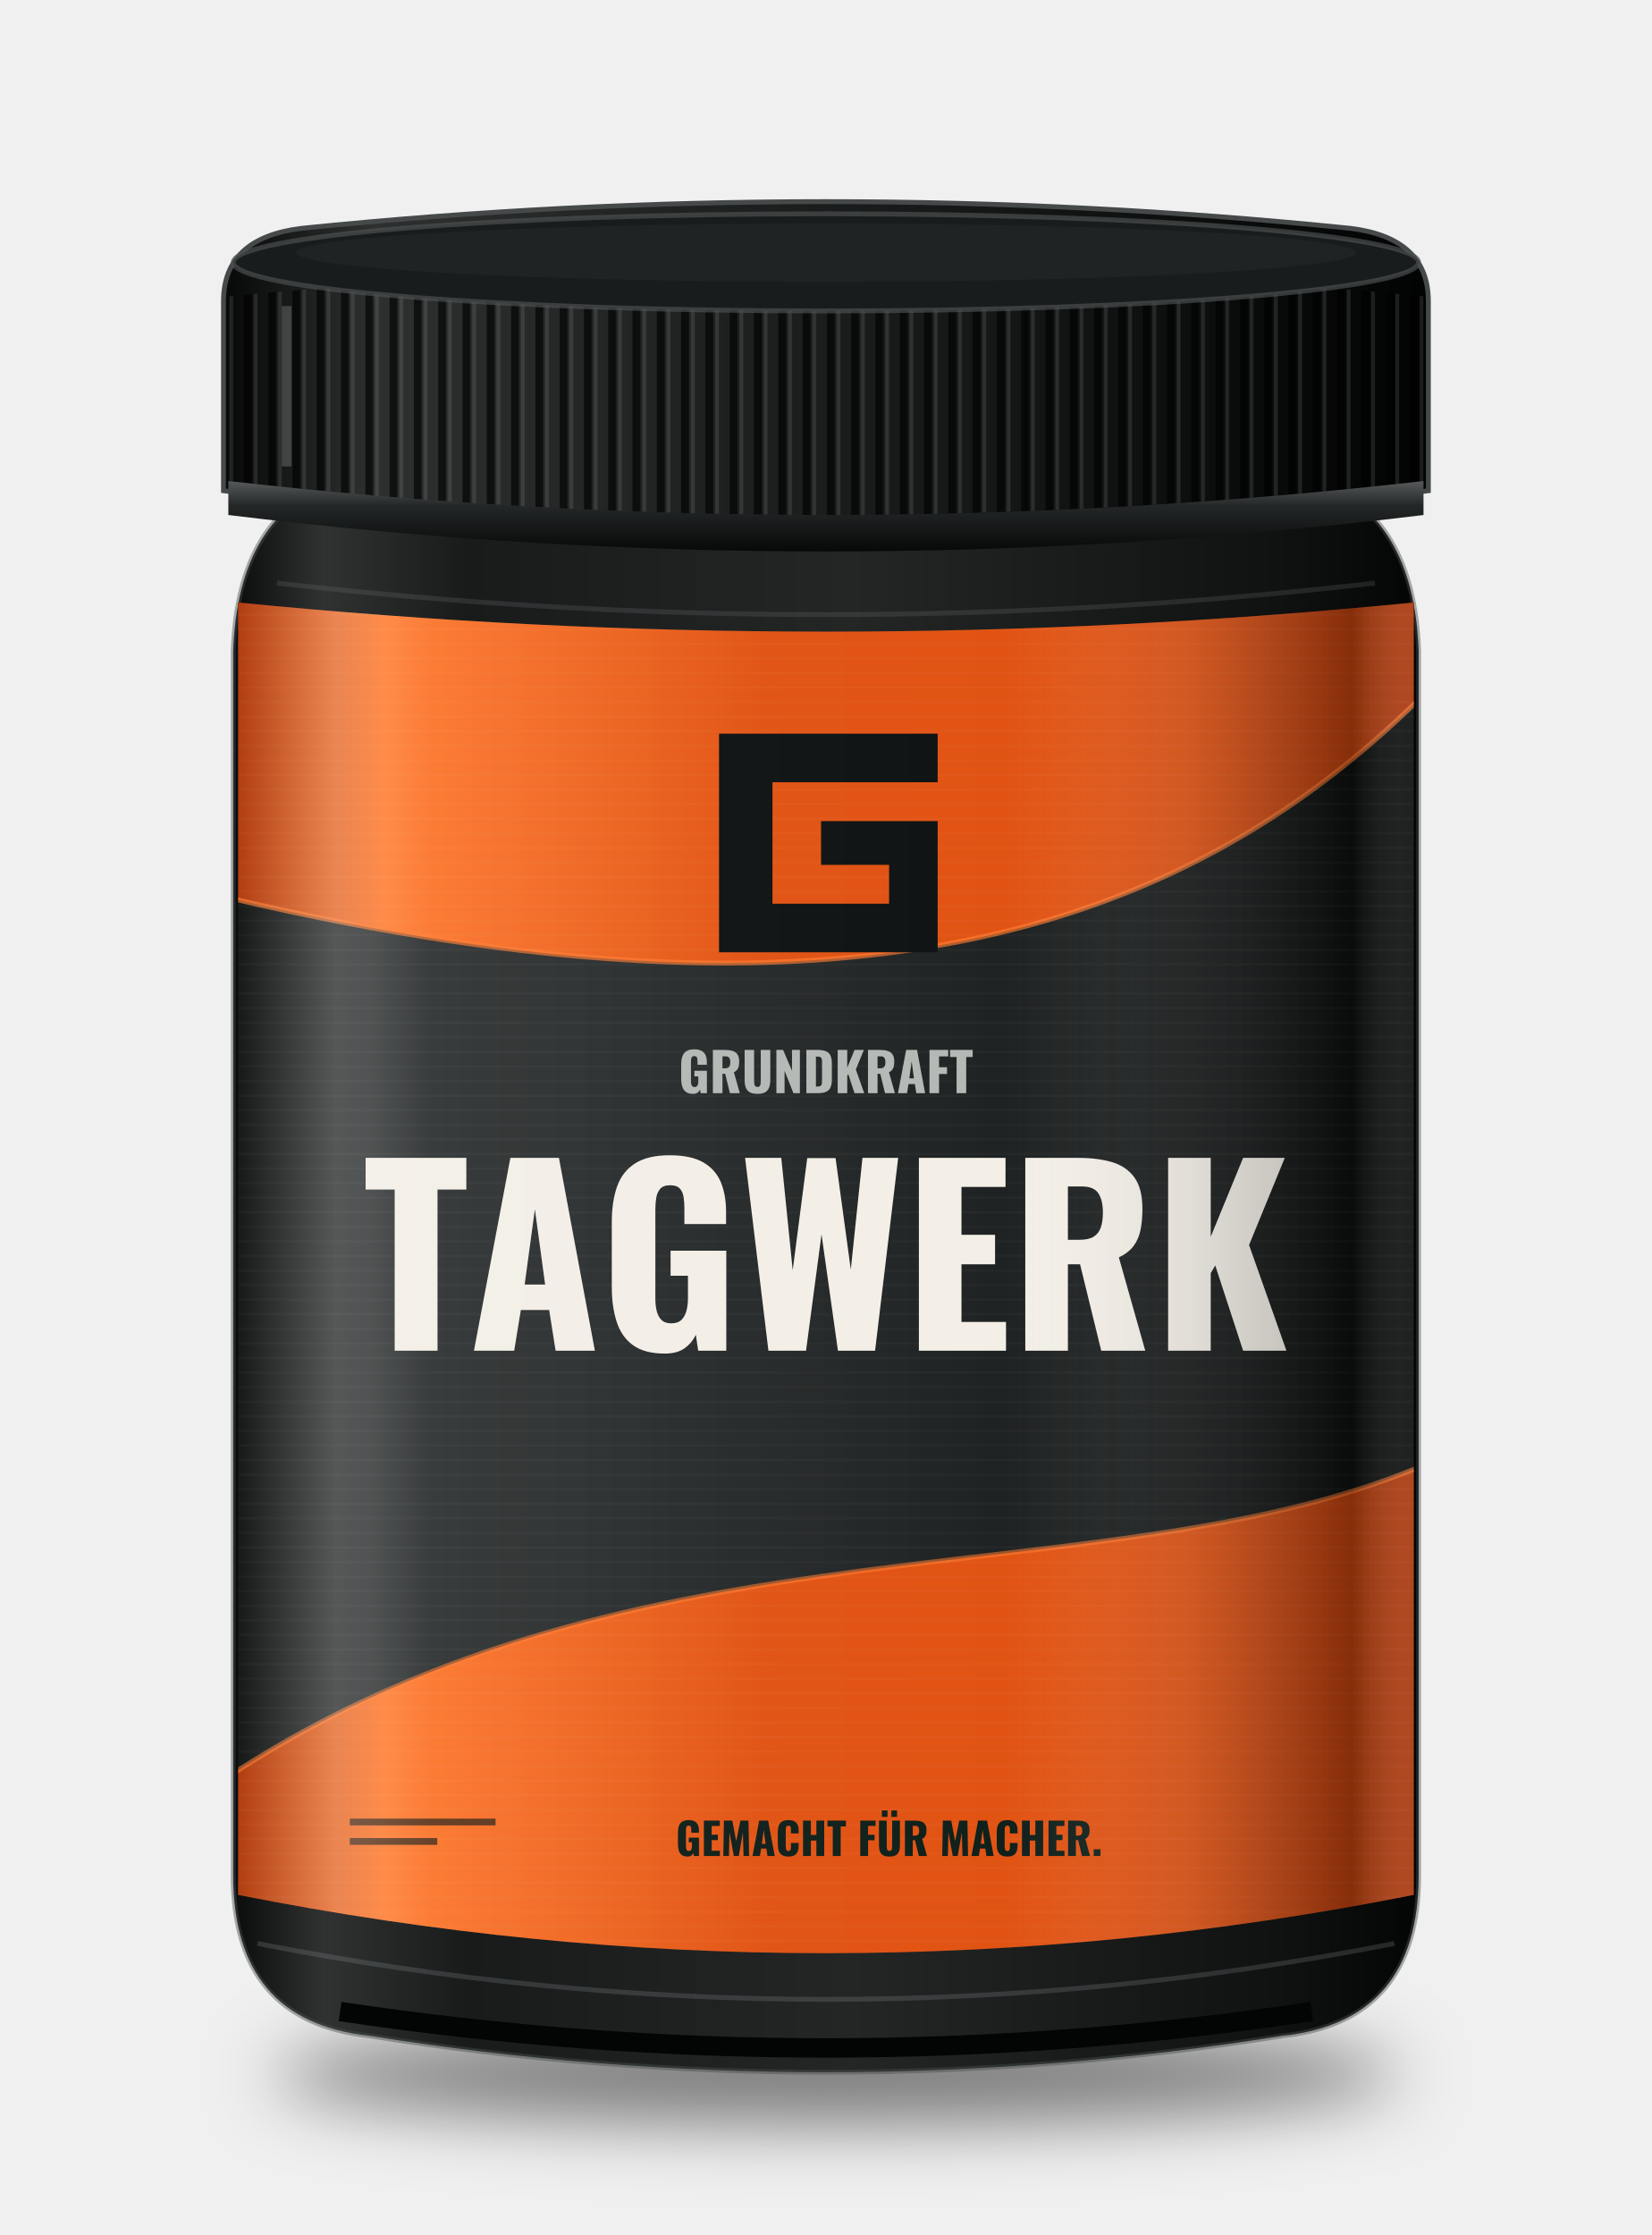
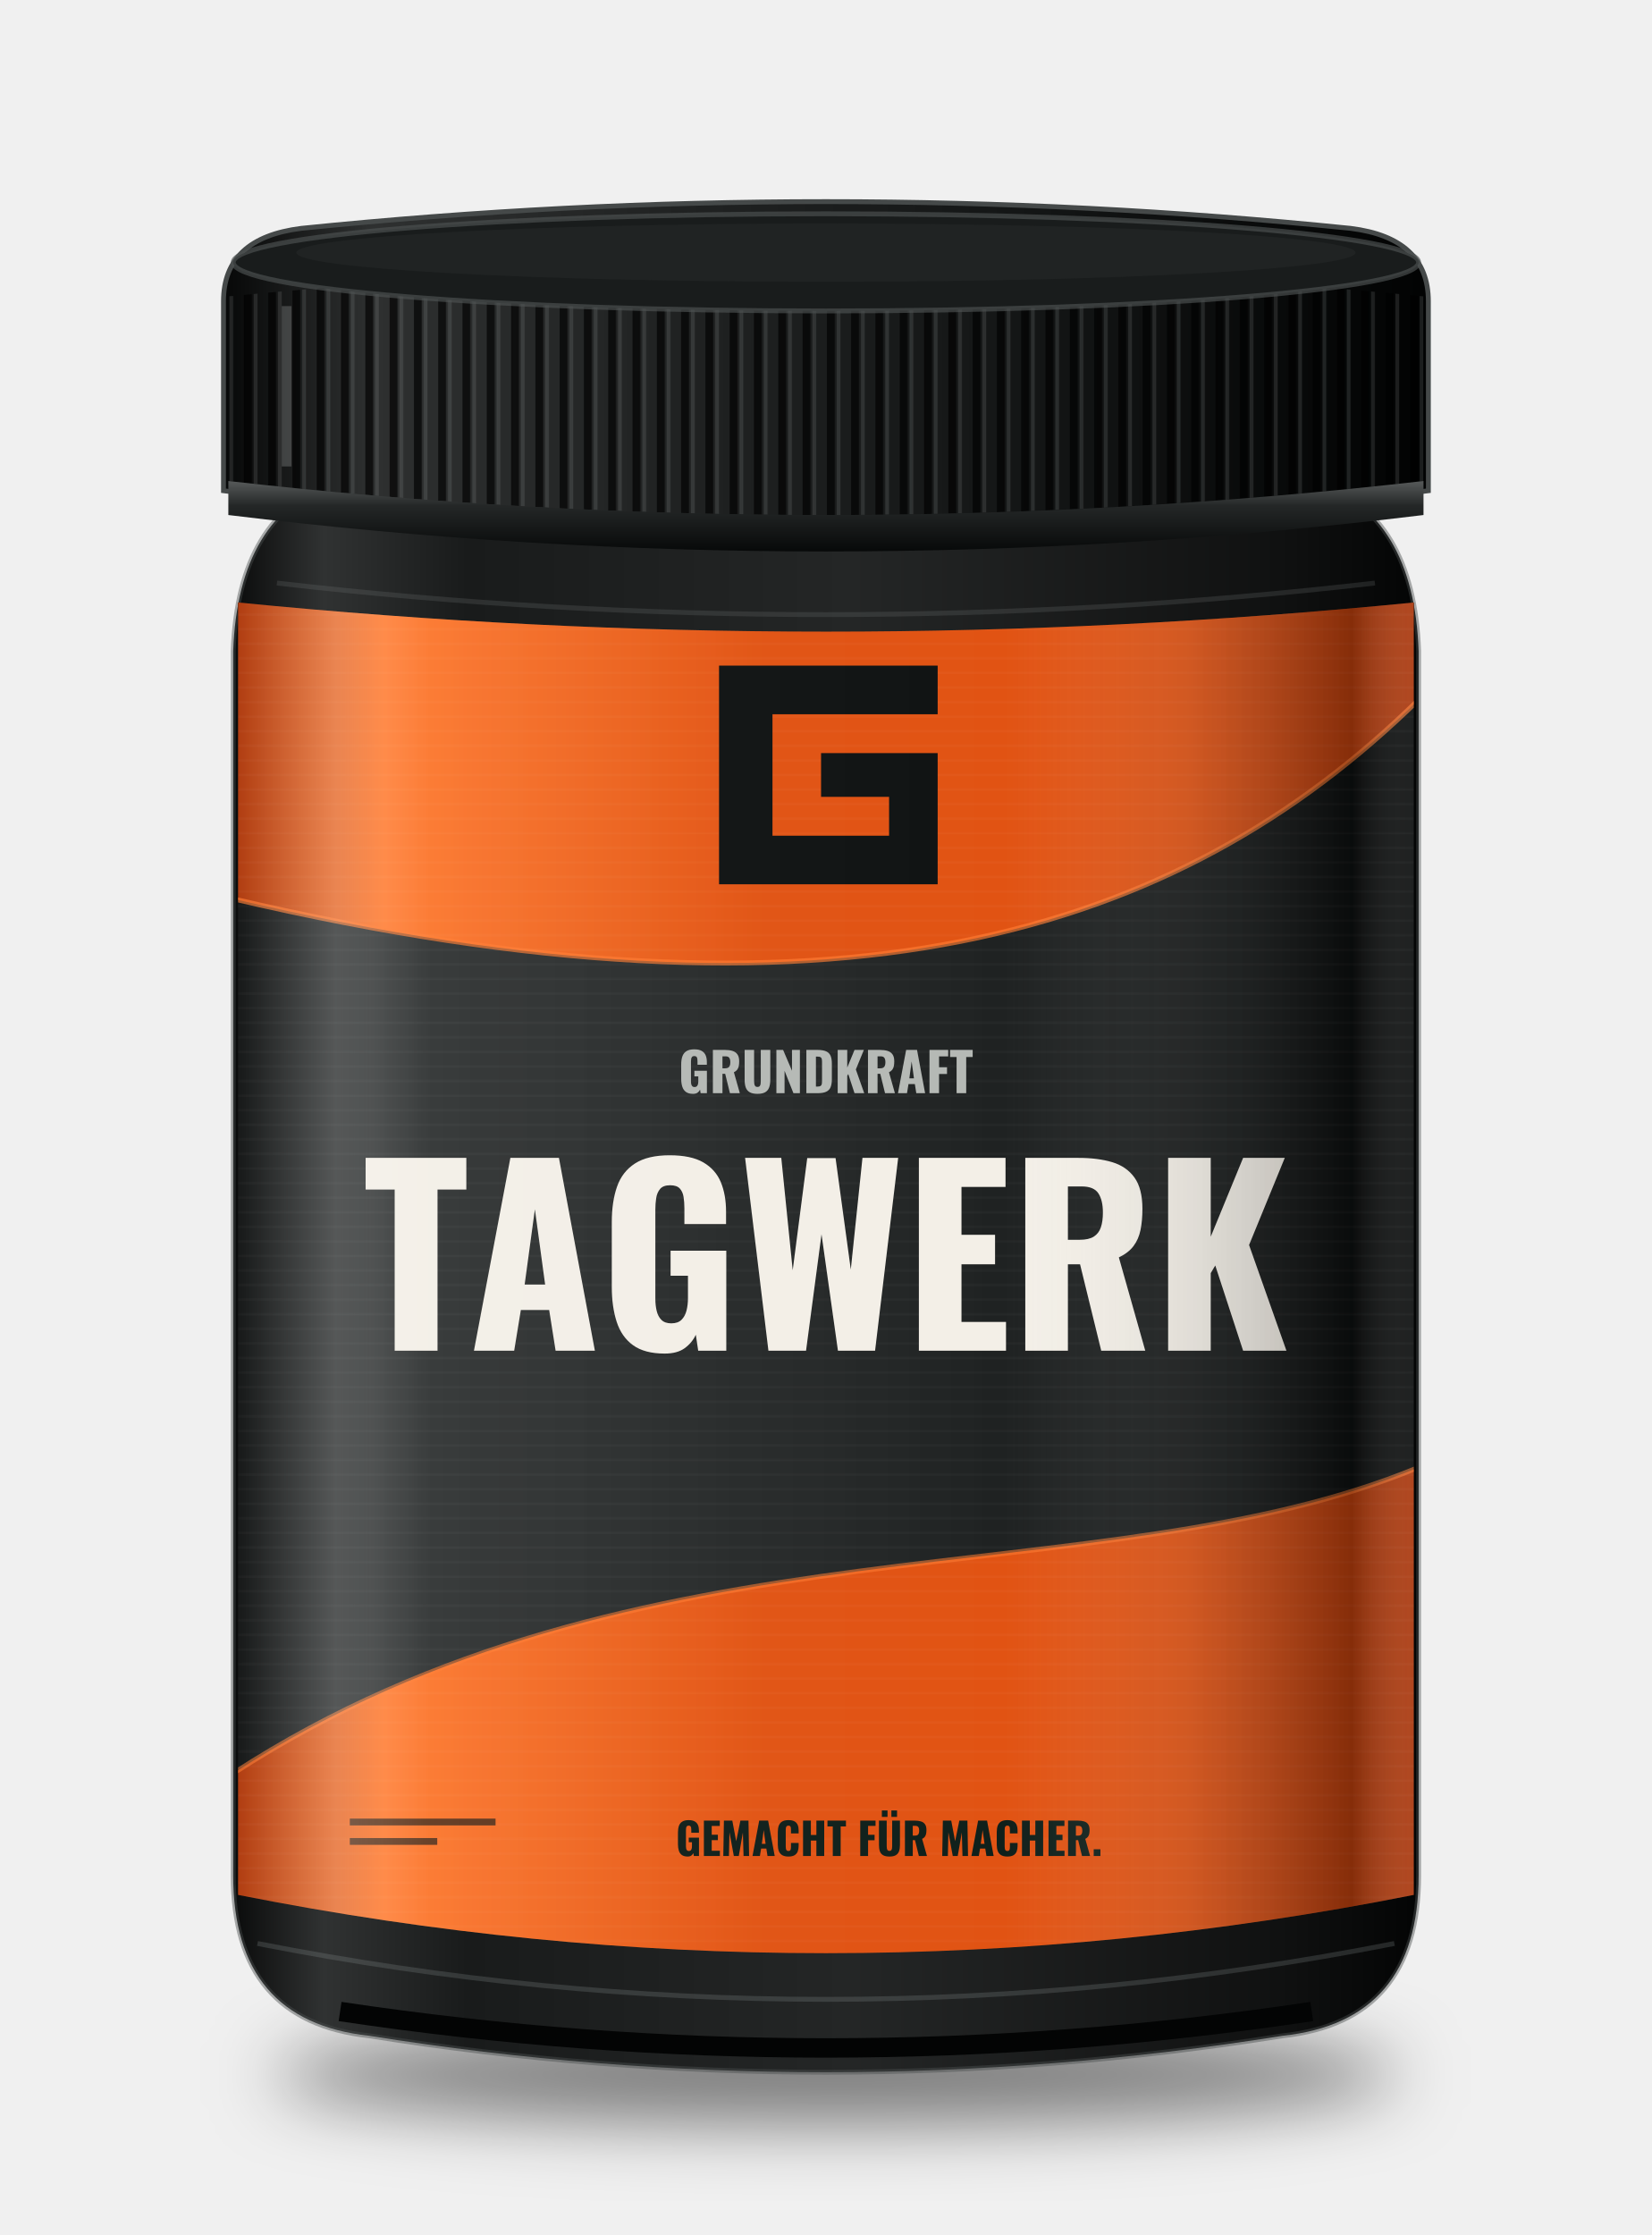
<svg xmlns="http://www.w3.org/2000/svg" viewBox="0 0 340 460" role="img" aria-labelledby="title desc">
  <defs>
    <linearGradient id="body">
      <stop stop-color="#080909" />
      <stop offset=".08" stop-color="#303232" />
      <stop offset=".2" stop-color="#191b1b" />
      <stop offset=".52" stop-color="#242626" />
      <stop offset=".88" stop-color="#101111" />
      <stop offset="1" stop-color="#030404" />
    </linearGradient>
    <linearGradient id="label">
      <stop stop-color="#101212" />
      <stop offset=".12" stop-color="#343737" />
      <stop offset=".38" stop-color="#292c2c" />
      <stop offset=".75" stop-color="#1b1e1e" />
      <stop offset="1" stop-color="#090b0b" />
    </linearGradient>
    <linearGradient id="color">
      <stop stop-color="#a9350a" />
      <stop offset=".13" stop-color="#ff7c32" />
      <stop offset=".45" stop-color="#E15313" />
      <stop offset=".8" stop-color="#E15313" />
      <stop offset="1" stop-color="#a9350a" />
    </linearGradient>
    <linearGradient id="cap">
      <stop stop-color="#080909" />
      <stop offset=".12" stop-color="#2e3030" />
      <stop offset=".38" stop-color="#202222" />
      <stop offset=".7" stop-color="#121414" />
      <stop offset="1" stop-color="#020303" />
    </linearGradient>
    <linearGradient id="rim" x2="0" y2="1">
      <stop stop-color="#575a5a" />
      <stop offset=".35" stop-color="#242727" />
      <stop offset="1" stop-color="#070909" />
    </linearGradient>
    <linearGradient id="edge">
      <stop stop-color="#fff" stop-opacity="0" />
      <stop offset=".09" stop-color="#fff" stop-opacity=".2" />
      <stop offset=".17" stop-color="#fff" stop-opacity=".035" />
      <stop offset=".65" stop-color="#fff" stop-opacity="0" />
      <stop offset=".94" stop-color="#000" stop-opacity=".28" />
      <stop offset="1" stop-color="#fff" stop-opacity=".07" />
    </linearGradient>
    <pattern id="ribs" width="5" height="50" patternUnits="userSpaceOnUse">
      <path d="M1 0v50" stroke="#000" stroke-opacity=".65" stroke-width="1.6" />
      <path d="M2.6 0v50" stroke="#a5aaaa" stroke-opacity=".16" stroke-width=".8" />
    </pattern>
    <pattern id="satin" width="3" height="3" patternUnits="userSpaceOnUse">
      <path d="M0 .5h3" stroke="#fff" stroke-opacity=".025" stroke-width=".5" />
    </pattern>
    <filter id="shadow" x="-.3" y="-.8" width="1.6" height="2.6">
      <feGaussianBlur stdDeviation="7" />
    </filter>
    <clipPath id="labelClip">
      <path d="M49 124Q170 136 291 124v266Q170 414 49 390Z" />
    </clipPath>
  </defs>
  <ellipse cx="172" cy="427" rx="116" ry="10" fill="#000" opacity=".5" filter="url(#shadow)" />
  <path d="M69 99Q49 106 48 134v252q0 30 28 33 94 15 188 0 28-3 28-33V134q-1-28-21-35Z" fill="url(#body)" stroke="#4b4e4e" stroke-opacity=".45" />
  <path d="M57 120Q170 133 283 120" fill="none" stroke="#797e7e" stroke-opacity=".22" />
  <g clip-path="url(#labelClip)">
    <path d="M48 122h244v287H48z" fill="url(#label)" />
    <path d="M48 122h244v22C242 193 172 214 48 185Z" fill="url(#color)" />
    <path d="M48 185C172 214 242 193 292 144" fill="none" stroke="#ff7c32" stroke-opacity=".65" />
    <path d="M48 365C131 311 227 329 292 302v108H48Z" fill="url(#color)" />
    <path d="M48 365C131 311 227 329 292 302" fill="none" stroke="#ff7c32" stroke-opacity=".55" />
    <path d="M48 124h244v280H48z" fill="url(#satin)" />
-     <path d="M148 151h45v10h-34v25h24v-8h-14v-9h24v27h-45z" fill="#101313" />
+     <path id="label-g" transform="translate(0 -14)" d="M148 151h45v10h-34v25h24v-8h-14v-9h24v27h-45z" fill="#101313" />
    <path fill="#b5b9b5" d="M142.654 225.132Q141.73 225.132 141.197 224.747Q140.663 224.362 140.438 223.663Q140.212 222.965 140.212 222.052V219.06Q140.212 218.114 140.454 217.421Q140.696 216.728 141.284 216.349Q141.873 215.969 142.885 215.969Q143.875 215.969 144.442 216.299Q145.008 216.629 145.25 217.212Q145.492 217.795 145.492 218.576V219.148H143.567V218.422Q143.567 218.136 143.529 217.894Q143.49 217.652 143.353 217.503Q143.215 217.355 142.907 217.355Q142.588 217.355 142.445 217.525Q142.302 217.696 142.263 217.949Q142.225 218.202 142.225 218.477V222.602Q142.225 222.899 142.286 223.157Q142.346 223.416 142.505 223.576Q142.665 223.735 142.962 223.735Q143.27 223.735 143.435 223.57Q143.6 223.405 143.666 223.141Q143.732 222.877 143.732 222.58V221.535H142.929V220.38H145.503V225.0H144.205L144.095 224.263Q143.919 224.637 143.578 224.885Q143.237 225.132 142.654 225.132Z M146.735 225.0V216.09H149.188Q150.09 216.09 150.75 216.288Q151.41 216.486 151.779 216.998Q152.147 217.509 152.147 218.444Q152.147 218.994 152.059 219.423Q151.971 219.852 151.734 220.166Q151.498 220.479 151.058 220.688L152.279 225.0H150.244L149.265 221.007H148.704V225.0ZM148.704 219.874H149.254Q149.672 219.874 149.903 219.726Q150.134 219.577 150.227 219.296Q150.321 219.016 150.321 218.62Q150.321 218.048 150.112 217.729Q149.903 217.41 149.342 217.41H148.704Z M155.909 225.132Q154.886 225.132 154.308 224.797Q153.731 224.461 153.5 223.817Q153.269 223.174 153.269 222.239V216.09H155.216V222.536Q155.216 222.811 155.26 223.086Q155.304 223.361 155.452 223.537Q155.601 223.713 155.909 223.713Q156.228 223.713 156.371 223.537Q156.514 223.361 156.552 223.086Q156.591 222.811 156.591 222.536V216.09H158.549V222.239Q158.549 223.174 158.312 223.817Q158.076 224.461 157.504 224.797Q156.932 225.132 155.909 225.132Z M159.803 225.0V216.09H161.189L163.015 220.38V216.09H164.643V225.0H163.312L161.486 220.38V225.0Z M165.974 225.0V216.09H168.229Q169.395 216.09 170.044 216.382Q170.693 216.673 170.957 217.294Q171.221 217.916 171.221 218.906V222.14Q171.221 223.141 170.957 223.774Q170.693 224.406 170.049 224.703Q169.406 225.0 168.251 225.0ZM167.943 223.636H168.251Q168.702 223.636 168.9 223.504Q169.098 223.372 169.147 223.108Q169.197 222.844 169.197 222.448V218.565Q169.197 218.169 169.136 217.927Q169.076 217.685 168.878 217.575Q168.68 217.465 168.24 217.465H167.943Z M172.42 225.0V216.09H174.389V219.731L175.885 216.09H177.81L176.16 220.116L177.887 225.0H175.885L174.598 221.062L174.389 221.414V225.0Z M178.657 225.0V216.09H181.11Q182.012 216.09 182.672 216.288Q183.332 216.486 183.7 216.998Q184.069 217.509 184.069 218.444Q184.069 218.994 183.981 219.423Q183.893 219.852 183.656 220.166Q183.42 220.479 182.98 220.688L184.201 225.0H182.166L181.187 221.007H180.626V225.0ZM180.626 219.874H181.176Q181.594 219.874 181.825 219.726Q182.056 219.577 182.149 219.296Q182.243 219.016 182.243 218.62Q182.243 218.048 182.034 217.729Q181.825 217.41 181.264 217.41H180.626Z M184.828 225.0 186.511 216.09H188.755L190.416 225.0H188.601L188.304 223.119H186.995L186.687 225.0ZM187.171 221.942H188.117L187.644 218.466Z M191.318 225.0V216.09H195.168V217.421H193.287V219.665H194.926V221.04H193.287V225.0Z M196.895 225.0V217.553H195.553V216.09H200.206V217.553H198.875V225.0Z" />
    <path fill="#f3efe7" d="M81.236 278.0V244.827H75.258V238.31H95.986V244.827H90.056V278.0Z M97.553 278.0 105.05 238.31H115.046L122.445 278.0H114.36L113.037 269.621H107.206L105.834 278.0ZM107.99 264.378H112.204L110.097 248.894Z M136.802 278.588Q132.686 278.588 130.31 276.873Q127.933 275.158 126.929 272.047Q125.924 268.935 125.924 264.868V251.54Q125.924 247.326 127.002 244.239Q128.08 241.152 130.702 239.462Q133.323 237.771 137.831 237.771Q142.241 237.771 144.765 239.241Q147.288 240.711 148.366 243.308Q149.444 245.905 149.444 249.384V251.932H140.869V248.698Q140.869 247.424 140.698 246.346Q140.526 245.268 139.914 244.606Q139.301 243.945 137.929 243.945Q136.508 243.945 135.871 244.704Q135.234 245.464 135.063 246.591Q134.891 247.718 134.891 248.943V267.318Q134.891 268.641 135.161 269.793Q135.43 270.944 136.141 271.654Q136.851 272.365 138.174 272.365Q139.546 272.365 140.281 271.63Q141.016 270.895 141.31 269.719Q141.604 268.543 141.604 267.22V262.565H138.027V257.42H149.493V278.0H143.712L143.221 274.717Q142.438 276.383 140.918 277.486Q139.399 278.588 136.802 278.588Z M158.166 278.0 153.364 238.31H160.812L163.164 261.438L166.153 238.359H171.984L175.12 261.291L177.521 238.31H184.871L180.118 278.0H172.474L169.093 254.039L165.908 278.0Z M189.134 278.0V238.31H206.97V244.288H197.905V254.137H204.814V260.213H197.905V272.071H207.068V278.0Z M211.037 278.0V238.31H221.964Q225.982 238.31 228.922 239.192Q231.862 240.074 233.504 242.353Q235.145 244.631 235.145 248.796Q235.145 251.246 234.753 253.157Q234.361 255.068 233.308 256.464Q232.254 257.861 230.294 258.792L235.733 278.0H226.668L222.307 260.213H219.808V278.0ZM219.808 255.166H222.258Q224.12 255.166 225.149 254.505Q226.178 253.843 226.595 252.594Q227.011 251.344 227.011 249.58Q227.011 247.032 226.08 245.611Q225.149 244.19 222.65 244.19H219.808Z M240.437 278.0V238.31H249.208V254.529L255.872 238.31H264.447L257.097 256.244L264.79 278.0H255.872L250.139 260.458L249.208 262.026V278.0Z" />
    <path fill="#10201b" d="M141.542 382.108Q140.786 382.108 140.349 381.793Q139.913 381.478 139.728 380.906Q139.544 380.335 139.544 379.588V377.14Q139.544 376.366 139.742 375.799Q139.94 375.232 140.421 374.922Q140.903 374.611 141.731 374.611Q142.541 374.611 143.004 374.881Q143.468 375.151 143.666 375.628Q143.864 376.105 143.864 376.744V377.212H142.289V376.618Q142.289 376.384 142.257 376.186Q142.226 375.988 142.113 375.866Q142.001 375.745 141.749 375.745Q141.488 375.745 141.371 375.885Q141.254 376.024 141.222 376.231Q141.191 376.438 141.191 376.663V380.038Q141.191 380.281 141.24 380.493Q141.29 380.704 141.42 380.834Q141.551 380.965 141.794 380.965Q142.046 380.965 142.181 380.83Q142.316 380.695 142.37 380.479Q142.424 380.263 142.424 380.02V379.165H141.767V378.22H143.873V382.0H142.811L142.721 381.397Q142.577 381.703 142.298 381.905Q142.019 382.108 141.542 382.108Z M144.881 382.0V374.71H148.157V375.808H146.492V377.617H147.761V378.733H146.492V380.911H148.175V382.0Z M148.877 382.0 149.003 374.71H150.731L151.532 378.949L152.396 374.71H154.061L154.187 382.0H153.044L152.909 377.149L152.063 382.0H151.046L150.146 377.113L150.038 382.0Z M154.889 382.0 156.266 374.71H158.102L159.461 382.0H157.976L157.733 380.461H156.662L156.41 382.0ZM156.806 379.498H157.58L157.193 376.654Z M162.287 382.108Q161.459 382.108 160.977 381.807Q160.496 381.505 160.298 380.961Q160.1 380.416 160.1 379.678V377.05Q160.1 376.294 160.298 375.75Q160.496 375.205 160.977 374.908Q161.459 374.611 162.287 374.611Q163.097 374.611 163.551 374.876Q164.006 375.142 164.195 375.619Q164.384 376.096 164.384 376.717V377.347H162.809V376.618Q162.809 376.402 162.786 376.204Q162.764 376.006 162.656 375.875Q162.548 375.745 162.287 375.745Q162.035 375.745 161.913 375.88Q161.792 376.015 161.76 376.217Q161.729 376.42 161.729 376.645V380.074Q161.729 380.317 161.769 380.519Q161.81 380.722 161.931 380.843Q162.053 380.965 162.287 380.965Q162.539 380.965 162.647 380.834Q162.755 380.704 162.782 380.497Q162.809 380.29 162.809 380.074V379.309H164.384V379.939Q164.384 380.56 164.199 381.05Q164.015 381.541 163.56 381.825Q163.106 382.108 162.287 382.108Z M165.293 382.0V374.71H166.904V377.662H168.038V374.71H169.649V382.0H168.038V378.814H166.904V382.0Z M171.413 382.0V375.907H170.315V374.71H174.122V375.907H173.033V382.0Z  M177.065 382.0V374.71H180.215V375.799H178.676V377.635H180.017V378.76H178.676V382.0Z M183.077 382.108Q182.24 382.108 181.767 381.834Q181.295 381.559 181.106 381.033Q180.917 380.506 180.917 379.741V374.71H182.51V379.984Q182.51 380.209 182.546 380.434Q182.582 380.659 182.703 380.803Q182.825 380.947 183.077 380.947Q183.338 380.947 183.455 380.803Q183.572 380.659 183.603 380.434Q183.635 380.209 183.635 379.984V374.71H185.237V379.741Q185.237 380.506 185.043 381.033Q184.85 381.559 184.382 381.834Q183.914 382.108 183.077 382.108ZM183.473 373.954V372.622H184.643V373.954ZM181.511 373.954V372.622H182.681V373.954Z M186.263 382.0V374.71H188.27Q189.008 374.71 189.548 374.872Q190.088 375.034 190.389 375.452Q190.691 375.871 190.691 376.636Q190.691 377.086 190.619 377.437Q190.547 377.788 190.353 378.044Q190.16 378.301 189.8 378.472L190.799 382.0H189.134L188.333 378.733H187.874V382.0ZM187.874 377.806H188.324Q188.666 377.806 188.855 377.684Q189.044 377.563 189.12 377.333Q189.197 377.104 189.197 376.78Q189.197 376.312 189.026 376.051Q188.855 375.79 188.396 375.79H187.874Z  M193.94 382.0 194.066 374.71H195.794L196.595 378.949L197.459 374.71H199.124L199.25 382.0H198.107L197.972 377.149L197.126 382.0H196.109L195.209 377.113L195.101 382.0Z M199.952 382.0 201.329 374.71H203.165L204.524 382.0H203.039L202.796 380.461H201.725L201.473 382.0ZM201.869 379.498H202.643L202.256 376.654Z M207.35 382.108Q206.522 382.108 206.04 381.807Q205.559 381.505 205.361 380.961Q205.163 380.416 205.163 379.678V377.05Q205.163 376.294 205.361 375.75Q205.559 375.205 206.04 374.908Q206.522 374.611 207.35 374.611Q208.16 374.611 208.614 374.876Q209.069 375.142 209.258 375.619Q209.447 376.096 209.447 376.717V377.347H207.872V376.618Q207.872 376.402 207.849 376.204Q207.827 376.006 207.719 375.875Q207.611 375.745 207.35 375.745Q207.098 375.745 206.976 375.88Q206.855 376.015 206.823 376.217Q206.792 376.42 206.792 376.645V380.074Q206.792 380.317 206.832 380.519Q206.873 380.722 206.994 380.843Q207.116 380.965 207.35 380.965Q207.602 380.965 207.71 380.834Q207.818 380.704 207.845 380.497Q207.872 380.29 207.872 380.074V379.309H209.447V379.939Q209.447 380.56 209.262 381.05Q209.078 381.541 208.623 381.825Q208.169 382.108 207.35 382.108Z M210.356 382.0V374.71H211.967V377.662H213.101V374.71H214.712V382.0H213.101V378.814H211.967V382.0Z M215.819 382.0V374.71H219.095V375.808H217.43V377.617H218.699V378.733H217.43V380.911H219.113V382.0Z M219.842 382.0V374.71H221.849Q222.587 374.71 223.127 374.872Q223.667 375.034 223.968 375.452Q224.27 375.871 224.27 376.636Q224.27 377.086 224.198 377.437Q224.126 377.788 223.932 378.044Q223.739 378.301 223.379 378.472L224.378 382.0H222.713L221.912 378.733H221.453V382.0ZM221.453 377.806H221.903Q222.245 377.806 222.434 377.684Q222.623 377.563 222.699 377.333Q222.776 377.104 222.776 376.78Q222.776 376.312 222.605 376.051Q222.434 375.79 221.975 375.79H221.453Z M225.116 382.0V380.614H226.502V382.0Z" />
    <path d="M72 375h30m-30 4h18" stroke="#111818" stroke-width="1.4" opacity=".65" />
    <path d="M48 123h244v282H48z" fill="url(#edge)" />
  </g>
  <path d="M53 400Q170 423 287 400" fill="none" stroke="#a4abab" stroke-opacity=".2" />
  <path d="M70 414Q170 429 270 414" fill="none" stroke="#030404" stroke-width="4" />
  <path d="M46 62Q46 49 62 47 170 36 278 47 294 49 294 62v39Q170 117 46 101Z" fill="url(#cap)" stroke="#454949" stroke-width="1" />
  <path d="M47 61Q170 49 293 61v38Q170 113 47 99Z" fill="url(#ribs)" />
  <ellipse cx="170" cy="54" rx="122" ry="10" fill="#191c1c" stroke="#4d5252" stroke-opacity=".65" />
  <ellipse cx="170" cy="52" rx="109" ry="6" fill="#202323" />
  <path d="M47 99Q170 113 293 99v7Q170 121 47 106Z" fill="url(#rim)" />
  <path d="M59 63v33" stroke="#d6dddd" stroke-opacity=".22" stroke-width="2" />
</svg>
